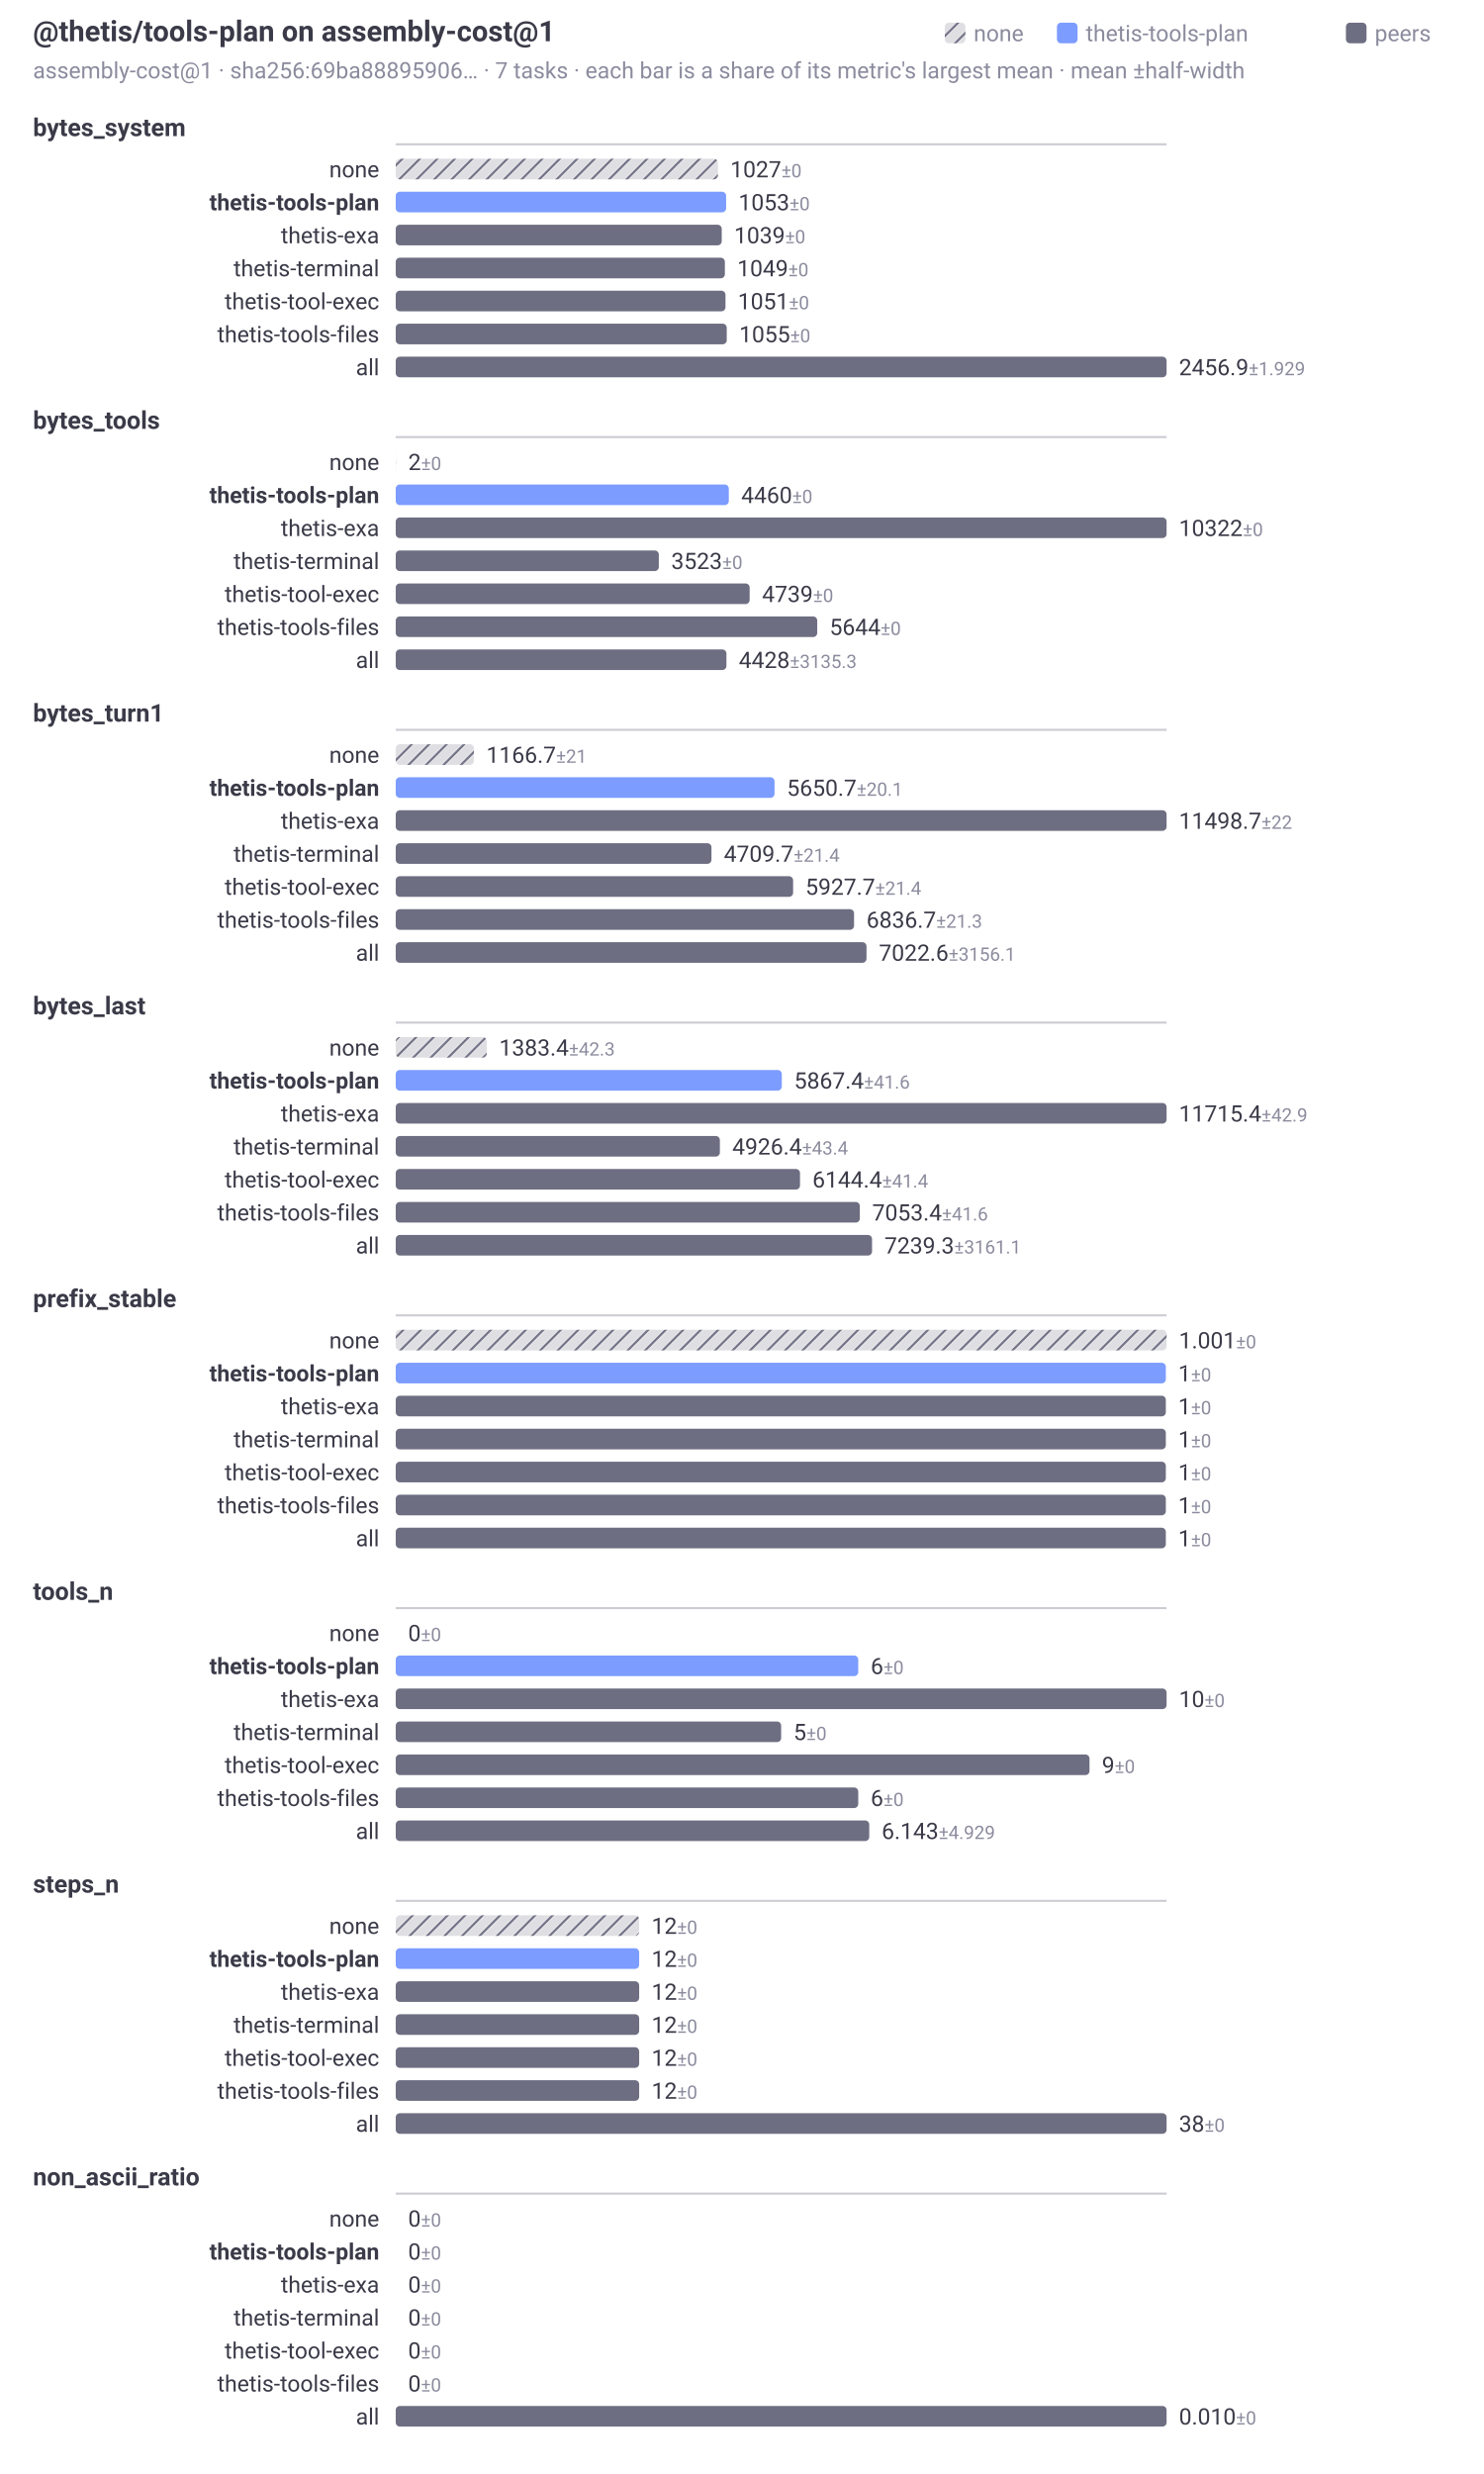
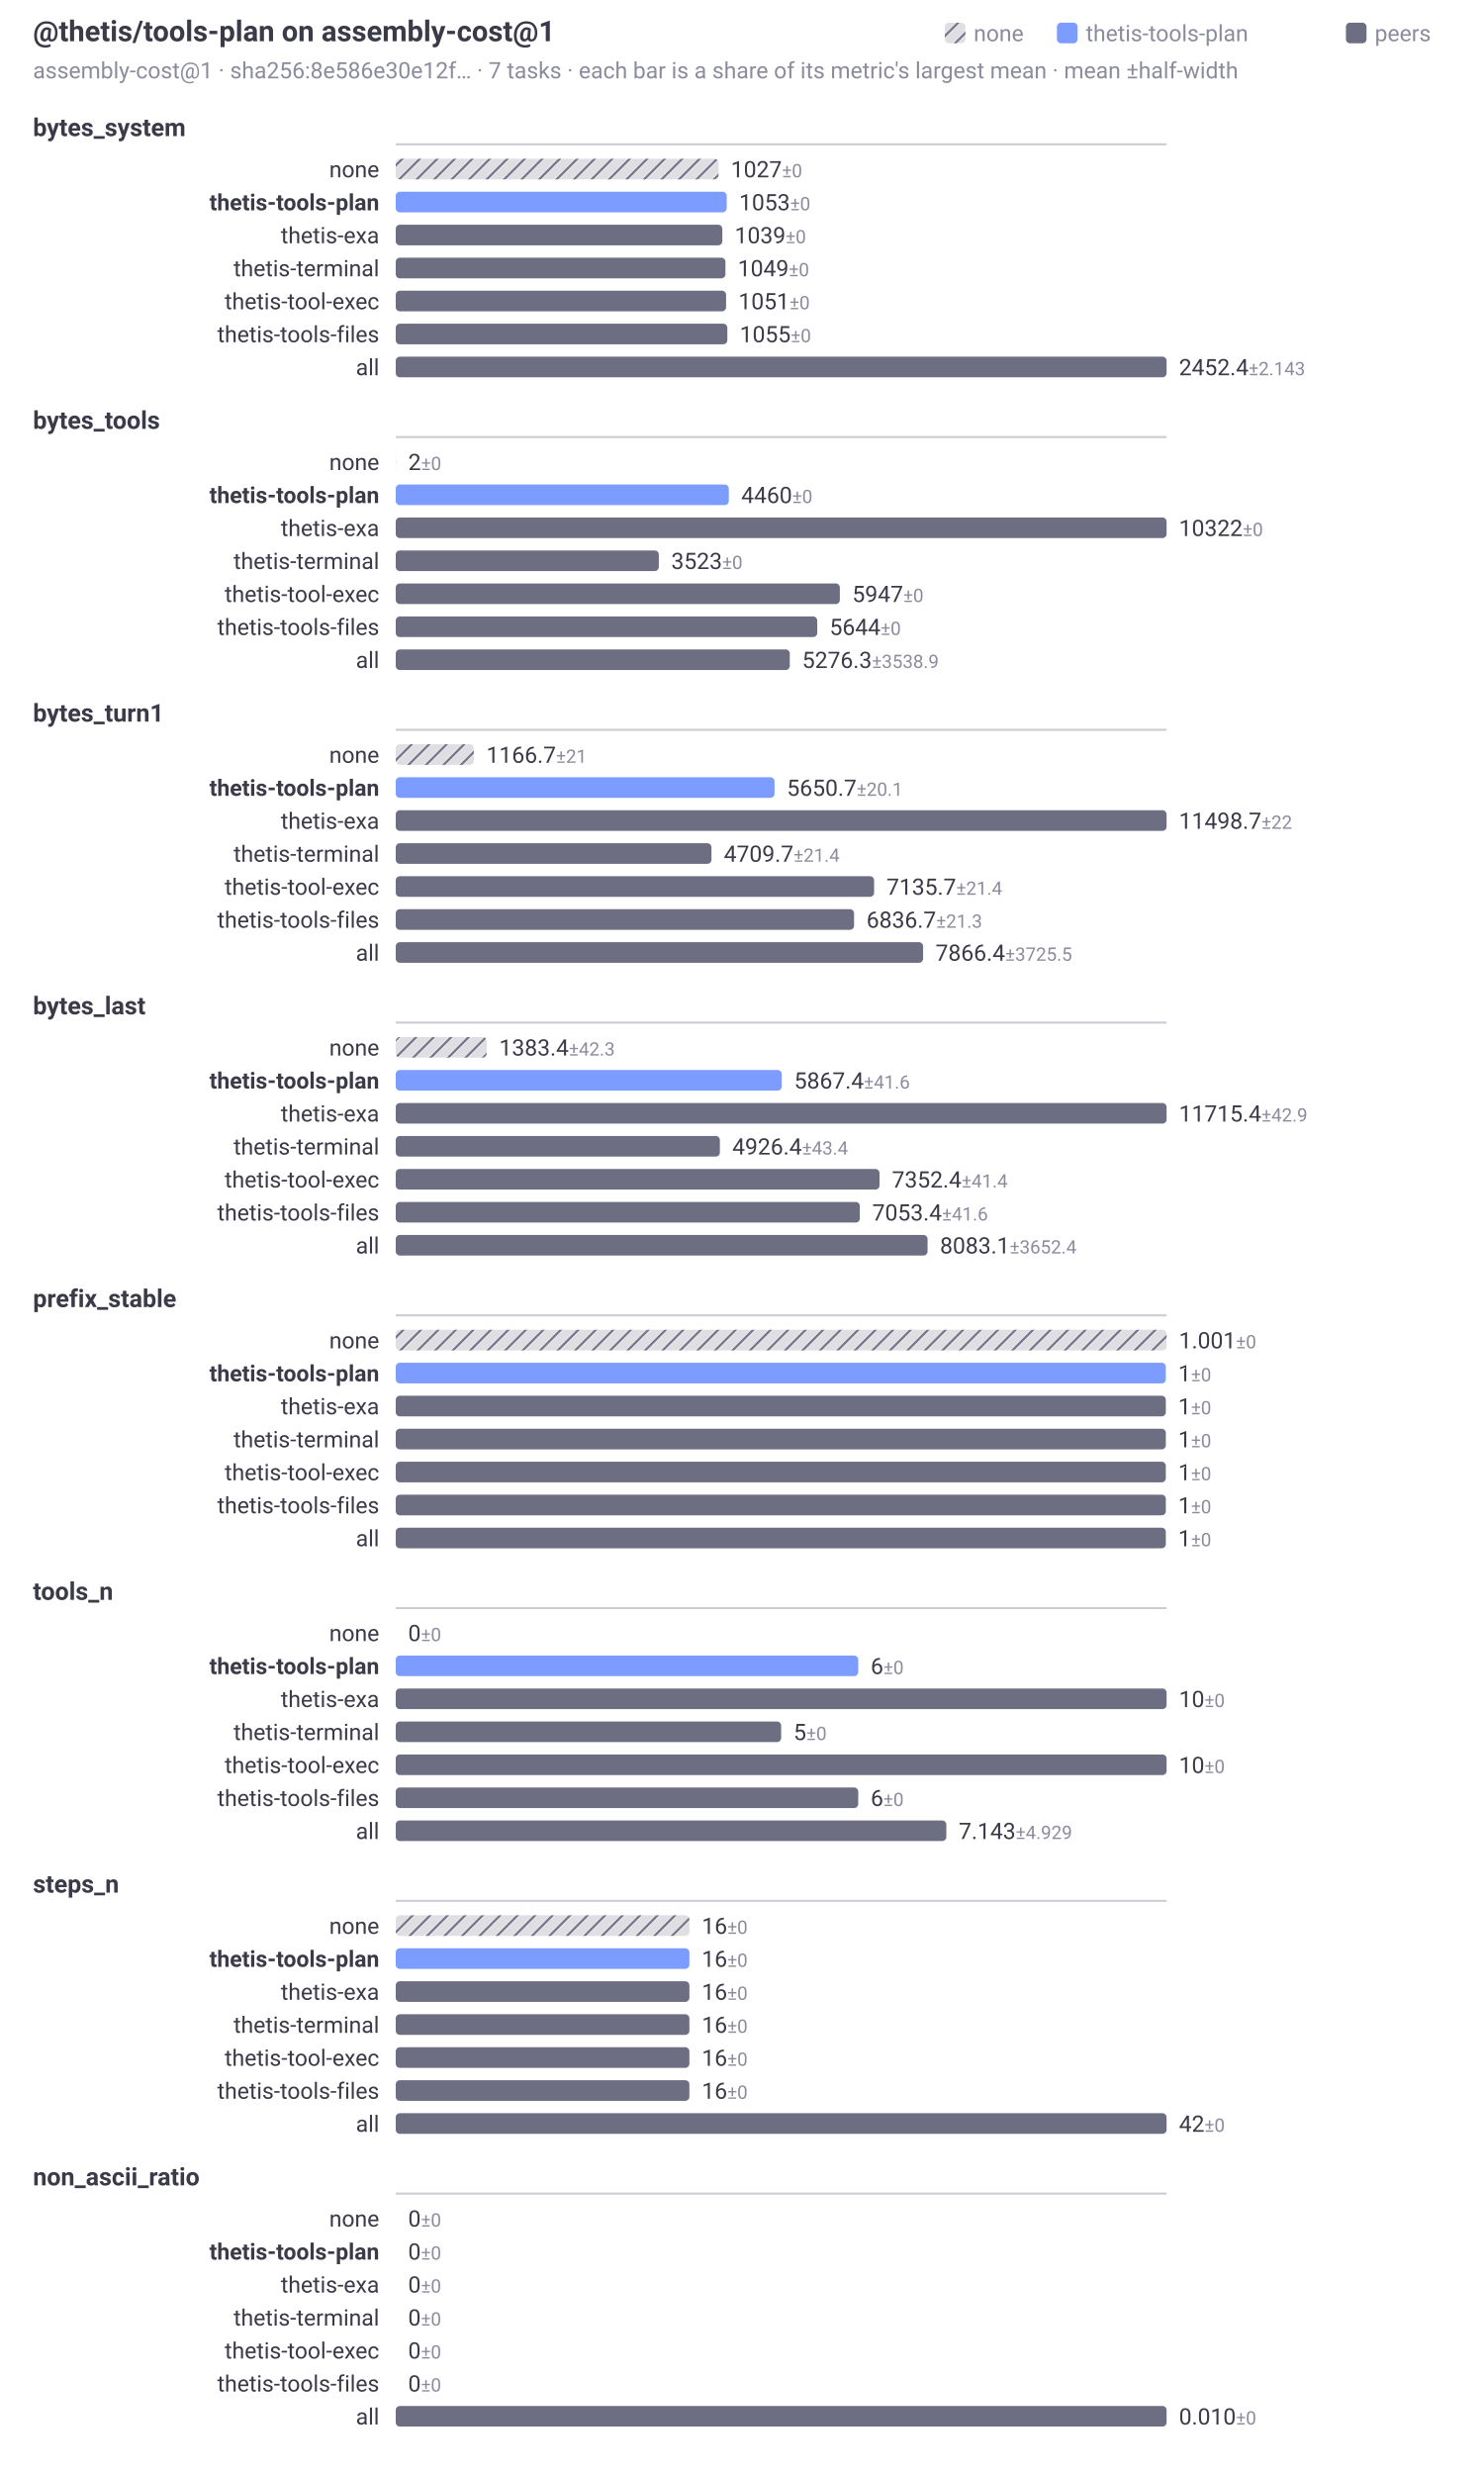
<svg xmlns="http://www.w3.org/2000/svg" width="720" height="1200" viewBox="0 0 720 1200" role="img" aria-labelledby="t d" font-family="system-ui, -apple-system, Segoe UI, Roboto, sans-serif">
  <style>.t{fill:#3a3a48}.f{fill:#8b8b9e}@media (prefers-color-scheme:dark){.t{fill:#d2d2dc}.f{fill:#9a9aae}}</style>
  <defs>
    <pattern id="hatch" width="6" height="6" patternUnits="userSpaceOnUse" patternTransform="rotate(45)">
      <rect width="6" height="6" fill="#6e6e82" fill-opacity="0.22" />
      <line x1="0" y1="0" x2="0" y2="6" stroke="#6e6e82" stroke-width="2" />
    </pattern>
  </defs>
  <text class="t" x="16" y="20" font-size="14" font-weight="600">@thetis/tools-plan on assembly-cost@1</text>
-   <text class="f" x="16" y="38" font-size="11">assembly-cost@1 · sha256:69ba88895906… · 7 tasks · each bar is a share of its metric's largest mean · mean ±half-width</text>
+   <text class="f" x="16" y="38" font-size="11">assembly-cost@1 · sha256:8e586e30e12f… · 7 tasks · each bar is a share of its metric's largest mean · mean ±half-width</text>
  <rect x="653" y="11" width="10" height="10" rx="2" fill="#6e6e82" />
  <text class="f" x="667" y="20" font-size="11">peers</text>
  <rect x="512.8" y="11" width="10" height="10" rx="2" fill="#7c9cff" />
  <text class="f" x="526.8" y="20" font-size="11">thetis-tools-plan</text>
  <rect x="458.4" y="11" width="10" height="10" rx="2" fill="url(#hatch)" />
  <text class="f" x="472.4" y="20" font-size="11">none</text>
  <text class="t" x="16" y="66" font-size="12" font-weight="600">bytes_system</text>
  <line x1="192" y1="70" x2="566" y2="70" stroke="#6e6e82" stroke-opacity="0.35" stroke-width="1" />
  <text class="t" x="184" y="86" font-size="11" text-anchor="end">none</text>
-   <rect x="192" y="77" width="156.34" height="10" rx="2" fill="url(#hatch)" />
-   <text class="t" x="354.34" y="86" font-size="11">1027<tspan class="f" font-size="9"> ±0</tspan>
+   <rect x="192" y="77" width="156.62" height="10" rx="2" fill="url(#hatch)" />
+   <text class="t" x="354.62" y="86" font-size="11">1027<tspan class="f" font-size="9"> ±0</tspan>
  </text>
  <text class="t" x="184" y="102" font-size="11" text-anchor="end" font-weight="600">thetis-tools-plan</text>
-   <rect x="192" y="93" width="160.3" height="10" rx="2" fill="#7c9cff" />
-   <text class="t" x="358.3" y="102" font-size="11">1053<tspan class="f" font-size="9"> ±0</tspan>
+   <rect x="192" y="93" width="160.58" height="10" rx="2" fill="#7c9cff" />
+   <text class="t" x="358.58" y="102" font-size="11">1053<tspan class="f" font-size="9"> ±0</tspan>
  </text>
  <text class="t" x="184" y="118" font-size="11" text-anchor="end">thetis-exa</text>
-   <rect x="192" y="109" width="158.16" height="10" rx="2" fill="#6e6e82" />
-   <text class="t" x="356.16" y="118" font-size="11">1039<tspan class="f" font-size="9"> ±0</tspan>
+   <rect x="192" y="109" width="158.45" height="10" rx="2" fill="#6e6e82" />
+   <text class="t" x="356.45" y="118" font-size="11">1039<tspan class="f" font-size="9"> ±0</tspan>
  </text>
  <text class="t" x="184" y="134" font-size="11" text-anchor="end">thetis-terminal</text>
-   <rect x="192" y="125" width="159.69" height="10" rx="2" fill="#6e6e82" />
-   <text class="t" x="357.69" y="134" font-size="11">1049<tspan class="f" font-size="9"> ±0</tspan>
+   <rect x="192" y="125" width="159.97" height="10" rx="2" fill="#6e6e82" />
+   <text class="t" x="357.97" y="134" font-size="11">1049<tspan class="f" font-size="9"> ±0</tspan>
  </text>
  <text class="t" x="184" y="150" font-size="11" text-anchor="end">thetis-tool-exec</text>
-   <rect x="192" y="141" width="159.99" height="10" rx="2" fill="#6e6e82" />
-   <text class="t" x="357.99" y="150" font-size="11">1051<tspan class="f" font-size="9"> ±0</tspan>
+   <rect x="192" y="141" width="160.28" height="10" rx="2" fill="#6e6e82" />
+   <text class="t" x="358.28" y="150" font-size="11">1051<tspan class="f" font-size="9"> ±0</tspan>
  </text>
  <text class="t" x="184" y="166" font-size="11" text-anchor="end">thetis-tools-files</text>
-   <rect x="192" y="157" width="160.6" height="10" rx="2" fill="#6e6e82" />
-   <text class="t" x="358.6" y="166" font-size="11">1055<tspan class="f" font-size="9"> ±0</tspan>
+   <rect x="192" y="157" width="160.89" height="10" rx="2" fill="#6e6e82" />
+   <text class="t" x="358.89" y="166" font-size="11">1055<tspan class="f" font-size="9"> ±0</tspan>
  </text>
  <text class="t" x="184" y="182" font-size="11" text-anchor="end">all</text>
  <rect x="192" y="173" width="374" height="10" rx="2" fill="#6e6e82" />
-   <text class="t" x="572" y="182" font-size="11">2456.9<tspan class="f" font-size="9"> ±1.929</tspan>
+   <text class="t" x="572" y="182" font-size="11">2452.4<tspan class="f" font-size="9"> ±2.143</tspan>
  </text>
  <text class="t" x="16" y="208" font-size="12" font-weight="600">bytes_tools</text>
  <line x1="192" y1="212" x2="566" y2="212" stroke="#6e6e82" stroke-opacity="0.35" stroke-width="1" />
  <text class="t" x="184" y="228" font-size="11" text-anchor="end">none</text>
  <rect x="192" y="219" width="0.07" height="10" rx="2" fill="url(#hatch)" />
  <text class="t" x="198.07" y="228" font-size="11">2<tspan class="f" font-size="9"> ±0</tspan>
  </text>
  <text class="t" x="184" y="244" font-size="11" text-anchor="end" font-weight="600">thetis-tools-plan</text>
  <rect x="192" y="235" width="161.6" height="10" rx="2" fill="#7c9cff" />
  <text class="t" x="359.6" y="244" font-size="11">4460<tspan class="f" font-size="9"> ±0</tspan>
  </text>
  <text class="t" x="184" y="260" font-size="11" text-anchor="end">thetis-exa</text>
  <rect x="192" y="251" width="374" height="10" rx="2" fill="#6e6e82" />
  <text class="t" x="572" y="260" font-size="11">10322<tspan class="f" font-size="9"> ±0</tspan>
  </text>
  <text class="t" x="184" y="276" font-size="11" text-anchor="end">thetis-terminal</text>
  <rect x="192" y="267" width="127.65" height="10" rx="2" fill="#6e6e82" />
  <text class="t" x="325.65" y="276" font-size="11">3523<tspan class="f" font-size="9"> ±0</tspan>
  </text>
  <text class="t" x="184" y="292" font-size="11" text-anchor="end">thetis-tool-exec</text>
-   <rect x="192" y="283" width="171.71" height="10" rx="2" fill="#6e6e82" />
-   <text class="t" x="369.71" y="292" font-size="11">4739<tspan class="f" font-size="9"> ±0</tspan>
+   <rect x="192" y="283" width="215.48" height="10" rx="2" fill="#6e6e82" />
+   <text class="t" x="413.48" y="292" font-size="11">5947<tspan class="f" font-size="9"> ±0</tspan>
  </text>
  <text class="t" x="184" y="308" font-size="11" text-anchor="end">thetis-tools-files</text>
  <rect x="192" y="299" width="204.5" height="10" rx="2" fill="#6e6e82" />
  <text class="t" x="402.5" y="308" font-size="11">5644<tspan class="f" font-size="9"> ±0</tspan>
  </text>
  <text class="t" x="184" y="324" font-size="11" text-anchor="end">all</text>
-   <rect x="192" y="315" width="160.44" height="10" rx="2" fill="#6e6e82" />
-   <text class="t" x="358.44" y="324" font-size="11">4428<tspan class="f" font-size="9"> ±3135.3</tspan>
+   <rect x="192" y="315" width="191.18" height="10" rx="2" fill="#6e6e82" />
+   <text class="t" x="389.18" y="324" font-size="11">5276.3<tspan class="f" font-size="9"> ±3538.9</tspan>
  </text>
  <text class="t" x="16" y="350" font-size="12" font-weight="600">bytes_turn1</text>
  <line x1="192" y1="354" x2="566" y2="354" stroke="#6e6e82" stroke-opacity="0.35" stroke-width="1" />
  <text class="t" x="184" y="370" font-size="11" text-anchor="end">none</text>
  <rect x="192" y="361" width="37.95" height="10" rx="2" fill="url(#hatch)" />
  <text class="t" x="235.95" y="370" font-size="11">1166.7<tspan class="f" font-size="9"> ±21</tspan>
  </text>
  <text class="t" x="184" y="386" font-size="11" text-anchor="end" font-weight="600">thetis-tools-plan</text>
  <rect x="192" y="377" width="183.79" height="10" rx="2" fill="#7c9cff" />
  <text class="t" x="381.79" y="386" font-size="11">5650.7<tspan class="f" font-size="9"> ±20.1</tspan>
  </text>
  <text class="t" x="184" y="402" font-size="11" text-anchor="end">thetis-exa</text>
  <rect x="192" y="393" width="374" height="10" rx="2" fill="#6e6e82" />
  <text class="t" x="572" y="402" font-size="11">11498.7<tspan class="f" font-size="9"> ±22</tspan>
  </text>
  <text class="t" x="184" y="418" font-size="11" text-anchor="end">thetis-terminal</text>
  <rect x="192" y="409" width="153.19" height="10" rx="2" fill="#6e6e82" />
  <text class="t" x="351.19" y="418" font-size="11">4709.7<tspan class="f" font-size="9"> ±21.4</tspan>
  </text>
  <text class="t" x="184" y="434" font-size="11" text-anchor="end">thetis-tool-exec</text>
-   <rect x="192" y="425" width="192.8" height="10" rx="2" fill="#6e6e82" />
-   <text class="t" x="390.8" y="434" font-size="11">5927.7<tspan class="f" font-size="9"> ±21.4</tspan>
+   <rect x="192" y="425" width="232.09" height="10" rx="2" fill="#6e6e82" />
+   <text class="t" x="430.09" y="434" font-size="11">7135.7<tspan class="f" font-size="9"> ±21.4</tspan>
  </text>
  <text class="t" x="184" y="450" font-size="11" text-anchor="end">thetis-tools-files</text>
  <rect x="192" y="441" width="222.37" height="10" rx="2" fill="#6e6e82" />
  <text class="t" x="420.37" y="450" font-size="11">6836.7<tspan class="f" font-size="9"> ±21.3</tspan>
  </text>
  <text class="t" x="184" y="466" font-size="11" text-anchor="end">all</text>
-   <rect x="192" y="457" width="228.41" height="10" rx="2" fill="#6e6e82" />
-   <text class="t" x="426.41" y="466" font-size="11">7022.6<tspan class="f" font-size="9"> ±3156.1</tspan>
+   <rect x="192" y="457" width="255.86" height="10" rx="2" fill="#6e6e82" />
+   <text class="t" x="453.86" y="466" font-size="11">7866.4<tspan class="f" font-size="9"> ±3725.5</tspan>
  </text>
  <text class="t" x="16" y="492" font-size="12" font-weight="600">bytes_last</text>
  <line x1="192" y1="496" x2="566" y2="496" stroke="#6e6e82" stroke-opacity="0.35" stroke-width="1" />
  <text class="t" x="184" y="512" font-size="11" text-anchor="end">none</text>
  <rect x="192" y="503" width="44.16" height="10" rx="2" fill="url(#hatch)" />
  <text class="t" x="242.16" y="512" font-size="11">1383.4<tspan class="f" font-size="9"> ±42.3</tspan>
  </text>
  <text class="t" x="184" y="528" font-size="11" text-anchor="end" font-weight="600">thetis-tools-plan</text>
  <rect x="192" y="519" width="187.31" height="10" rx="2" fill="#7c9cff" />
  <text class="t" x="385.31" y="528" font-size="11">5867.4<tspan class="f" font-size="9"> ±41.6</tspan>
  </text>
  <text class="t" x="184" y="544" font-size="11" text-anchor="end">thetis-exa</text>
  <rect x="192" y="535" width="374" height="10" rx="2" fill="#6e6e82" />
  <text class="t" x="572" y="544" font-size="11">11715.4<tspan class="f" font-size="9"> ±42.9</tspan>
  </text>
  <text class="t" x="184" y="560" font-size="11" text-anchor="end">thetis-terminal</text>
  <rect x="192" y="551" width="157.27" height="10" rx="2" fill="#6e6e82" />
  <text class="t" x="355.27" y="560" font-size="11">4926.4<tspan class="f" font-size="9"> ±43.4</tspan>
  </text>
  <text class="t" x="184" y="576" font-size="11" text-anchor="end">thetis-tool-exec</text>
-   <rect x="192" y="567" width="196.15" height="10" rx="2" fill="#6e6e82" />
-   <text class="t" x="394.15" y="576" font-size="11">6144.4<tspan class="f" font-size="9"> ±41.4</tspan>
+   <rect x="192" y="567" width="234.72" height="10" rx="2" fill="#6e6e82" />
+   <text class="t" x="432.72" y="576" font-size="11">7352.4<tspan class="f" font-size="9"> ±41.4</tspan>
  </text>
  <text class="t" x="184" y="592" font-size="11" text-anchor="end">thetis-tools-files</text>
  <rect x="192" y="583" width="225.17" height="10" rx="2" fill="#6e6e82" />
  <text class="t" x="423.17" y="592" font-size="11">7053.4<tspan class="f" font-size="9"> ±41.6</tspan>
  </text>
  <text class="t" x="184" y="608" font-size="11" text-anchor="end">all</text>
-   <rect x="192" y="599" width="231.1" height="10" rx="2" fill="#6e6e82" />
-   <text class="t" x="429.1" y="608" font-size="11">7239.3<tspan class="f" font-size="9"> ±3161.1</tspan>
+   <rect x="192" y="599" width="258.04" height="10" rx="2" fill="#6e6e82" />
+   <text class="t" x="456.04" y="608" font-size="11">8083.1<tspan class="f" font-size="9"> ±3652.4</tspan>
  </text>
  <text class="t" x="16" y="634" font-size="12" font-weight="600">prefix_stable</text>
  <line x1="192" y1="638" x2="566" y2="638" stroke="#6e6e82" stroke-opacity="0.35" stroke-width="1" />
  <text class="t" x="184" y="654" font-size="11" text-anchor="end">none</text>
  <rect x="192" y="645" width="374" height="10" rx="2" fill="url(#hatch)" />
  <text class="t" x="572" y="654" font-size="11">1.001<tspan class="f" font-size="9"> ±0</tspan>
  </text>
  <text class="t" x="184" y="670" font-size="11" text-anchor="end" font-weight="600">thetis-tools-plan</text>
  <rect x="192" y="661" width="373.63" height="10" rx="2" fill="#7c9cff" />
  <text class="t" x="571.63" y="670" font-size="11">1<tspan class="f" font-size="9"> ±0</tspan>
  </text>
  <text class="t" x="184" y="686" font-size="11" text-anchor="end">thetis-exa</text>
  <rect x="192" y="677" width="373.63" height="10" rx="2" fill="#6e6e82" />
  <text class="t" x="571.63" y="686" font-size="11">1<tspan class="f" font-size="9"> ±0</tspan>
  </text>
  <text class="t" x="184" y="702" font-size="11" text-anchor="end">thetis-terminal</text>
  <rect x="192" y="693" width="373.63" height="10" rx="2" fill="#6e6e82" />
  <text class="t" x="571.63" y="702" font-size="11">1<tspan class="f" font-size="9"> ±0</tspan>
  </text>
  <text class="t" x="184" y="718" font-size="11" text-anchor="end">thetis-tool-exec</text>
  <rect x="192" y="709" width="373.63" height="10" rx="2" fill="#6e6e82" />
  <text class="t" x="571.63" y="718" font-size="11">1<tspan class="f" font-size="9"> ±0</tspan>
  </text>
  <text class="t" x="184" y="734" font-size="11" text-anchor="end">thetis-tools-files</text>
  <rect x="192" y="725" width="373.63" height="10" rx="2" fill="#6e6e82" />
  <text class="t" x="571.63" y="734" font-size="11">1<tspan class="f" font-size="9"> ±0</tspan>
  </text>
  <text class="t" x="184" y="750" font-size="11" text-anchor="end">all</text>
  <rect x="192" y="741" width="373.63" height="10" rx="2" fill="#6e6e82" />
  <text class="t" x="571.63" y="750" font-size="11">1<tspan class="f" font-size="9"> ±0</tspan>
  </text>
  <text class="t" x="16" y="776" font-size="12" font-weight="600">tools_n</text>
  <line x1="192" y1="780" x2="566" y2="780" stroke="#6e6e82" stroke-opacity="0.35" stroke-width="1" />
  <text class="t" x="184" y="796" font-size="11" text-anchor="end">none</text>
  <rect x="192" y="787" width="0" height="10" rx="2" fill="url(#hatch)" />
  <text class="t" x="198" y="796" font-size="11">0<tspan class="f" font-size="9"> ±0</tspan>
  </text>
  <text class="t" x="184" y="812" font-size="11" text-anchor="end" font-weight="600">thetis-tools-plan</text>
  <rect x="192" y="803" width="224.4" height="10" rx="2" fill="#7c9cff" />
  <text class="t" x="422.4" y="812" font-size="11">6<tspan class="f" font-size="9"> ±0</tspan>
  </text>
  <text class="t" x="184" y="828" font-size="11" text-anchor="end">thetis-exa</text>
  <rect x="192" y="819" width="374" height="10" rx="2" fill="#6e6e82" />
  <text class="t" x="572" y="828" font-size="11">10<tspan class="f" font-size="9"> ±0</tspan>
  </text>
  <text class="t" x="184" y="844" font-size="11" text-anchor="end">thetis-terminal</text>
  <rect x="192" y="835" width="187" height="10" rx="2" fill="#6e6e82" />
  <text class="t" x="385" y="844" font-size="11">5<tspan class="f" font-size="9"> ±0</tspan>
  </text>
  <text class="t" x="184" y="860" font-size="11" text-anchor="end">thetis-tool-exec</text>
-   <rect x="192" y="851" width="336.6" height="10" rx="2" fill="#6e6e82" />
-   <text class="t" x="534.6" y="860" font-size="11">9<tspan class="f" font-size="9"> ±0</tspan>
+   <rect x="192" y="851" width="374" height="10" rx="2" fill="#6e6e82" />
+   <text class="t" x="572" y="860" font-size="11">10<tspan class="f" font-size="9"> ±0</tspan>
  </text>
  <text class="t" x="184" y="876" font-size="11" text-anchor="end">thetis-tools-files</text>
  <rect x="192" y="867" width="224.4" height="10" rx="2" fill="#6e6e82" />
  <text class="t" x="422.4" y="876" font-size="11">6<tspan class="f" font-size="9"> ±0</tspan>
  </text>
  <text class="t" x="184" y="892" font-size="11" text-anchor="end">all</text>
-   <rect x="192" y="883" width="229.74" height="10" rx="2" fill="#6e6e82" />
-   <text class="t" x="427.74" y="892" font-size="11">6.143<tspan class="f" font-size="9"> ±4.929</tspan>
+   <rect x="192" y="883" width="267.14" height="10" rx="2" fill="#6e6e82" />
+   <text class="t" x="465.14" y="892" font-size="11">7.143<tspan class="f" font-size="9"> ±4.929</tspan>
  </text>
  <text class="t" x="16" y="918" font-size="12" font-weight="600">steps_n</text>
  <line x1="192" y1="922" x2="566" y2="922" stroke="#6e6e82" stroke-opacity="0.35" stroke-width="1" />
  <text class="t" x="184" y="938" font-size="11" text-anchor="end">none</text>
-   <rect x="192" y="929" width="118.11" height="10" rx="2" fill="url(#hatch)" />
-   <text class="t" x="316.11" y="938" font-size="11">12<tspan class="f" font-size="9"> ±0</tspan>
+   <rect x="192" y="929" width="142.48" height="10" rx="2" fill="url(#hatch)" />
+   <text class="t" x="340.48" y="938" font-size="11">16<tspan class="f" font-size="9"> ±0</tspan>
  </text>
  <text class="t" x="184" y="954" font-size="11" text-anchor="end" font-weight="600">thetis-tools-plan</text>
-   <rect x="192" y="945" width="118.11" height="10" rx="2" fill="#7c9cff" />
-   <text class="t" x="316.11" y="954" font-size="11">12<tspan class="f" font-size="9"> ±0</tspan>
+   <rect x="192" y="945" width="142.48" height="10" rx="2" fill="#7c9cff" />
+   <text class="t" x="340.48" y="954" font-size="11">16<tspan class="f" font-size="9"> ±0</tspan>
  </text>
  <text class="t" x="184" y="970" font-size="11" text-anchor="end">thetis-exa</text>
-   <rect x="192" y="961" width="118.11" height="10" rx="2" fill="#6e6e82" />
-   <text class="t" x="316.11" y="970" font-size="11">12<tspan class="f" font-size="9"> ±0</tspan>
+   <rect x="192" y="961" width="142.48" height="10" rx="2" fill="#6e6e82" />
+   <text class="t" x="340.48" y="970" font-size="11">16<tspan class="f" font-size="9"> ±0</tspan>
  </text>
  <text class="t" x="184" y="986" font-size="11" text-anchor="end">thetis-terminal</text>
-   <rect x="192" y="977" width="118.11" height="10" rx="2" fill="#6e6e82" />
-   <text class="t" x="316.11" y="986" font-size="11">12<tspan class="f" font-size="9"> ±0</tspan>
+   <rect x="192" y="977" width="142.48" height="10" rx="2" fill="#6e6e82" />
+   <text class="t" x="340.48" y="986" font-size="11">16<tspan class="f" font-size="9"> ±0</tspan>
  </text>
  <text class="t" x="184" y="1002" font-size="11" text-anchor="end">thetis-tool-exec</text>
-   <rect x="192" y="993" width="118.11" height="10" rx="2" fill="#6e6e82" />
-   <text class="t" x="316.11" y="1002" font-size="11">12<tspan class="f" font-size="9"> ±0</tspan>
+   <rect x="192" y="993" width="142.48" height="10" rx="2" fill="#6e6e82" />
+   <text class="t" x="340.48" y="1002" font-size="11">16<tspan class="f" font-size="9"> ±0</tspan>
  </text>
  <text class="t" x="184" y="1018" font-size="11" text-anchor="end">thetis-tools-files</text>
-   <rect x="192" y="1009" width="118.11" height="10" rx="2" fill="#6e6e82" />
-   <text class="t" x="316.11" y="1018" font-size="11">12<tspan class="f" font-size="9"> ±0</tspan>
+   <rect x="192" y="1009" width="142.48" height="10" rx="2" fill="#6e6e82" />
+   <text class="t" x="340.48" y="1018" font-size="11">16<tspan class="f" font-size="9"> ±0</tspan>
  </text>
  <text class="t" x="184" y="1034" font-size="11" text-anchor="end">all</text>
  <rect x="192" y="1025" width="374" height="10" rx="2" fill="#6e6e82" />
-   <text class="t" x="572" y="1034" font-size="11">38<tspan class="f" font-size="9"> ±0</tspan>
+   <text class="t" x="572" y="1034" font-size="11">42<tspan class="f" font-size="9"> ±0</tspan>
  </text>
  <text class="t" x="16" y="1060" font-size="12" font-weight="600">non_ascii_ratio</text>
  <line x1="192" y1="1064" x2="566" y2="1064" stroke="#6e6e82" stroke-opacity="0.35" stroke-width="1" />
  <text class="t" x="184" y="1080" font-size="11" text-anchor="end">none</text>
  <rect x="192" y="1071" width="0" height="10" rx="2" fill="url(#hatch)" />
  <text class="t" x="198" y="1080" font-size="11">0<tspan class="f" font-size="9"> ±0</tspan>
  </text>
  <text class="t" x="184" y="1096" font-size="11" text-anchor="end" font-weight="600">thetis-tools-plan</text>
  <rect x="192" y="1087" width="0" height="10" rx="2" fill="#7c9cff" />
  <text class="t" x="198" y="1096" font-size="11">0<tspan class="f" font-size="9"> ±0</tspan>
  </text>
  <text class="t" x="184" y="1112" font-size="11" text-anchor="end">thetis-exa</text>
  <rect x="192" y="1103" width="0" height="10" rx="2" fill="#6e6e82" />
  <text class="t" x="198" y="1112" font-size="11">0<tspan class="f" font-size="9"> ±0</tspan>
  </text>
  <text class="t" x="184" y="1128" font-size="11" text-anchor="end">thetis-terminal</text>
  <rect x="192" y="1119" width="0" height="10" rx="2" fill="#6e6e82" />
  <text class="t" x="198" y="1128" font-size="11">0<tspan class="f" font-size="9"> ±0</tspan>
  </text>
  <text class="t" x="184" y="1144" font-size="11" text-anchor="end">thetis-tool-exec</text>
  <rect x="192" y="1135" width="0" height="10" rx="2" fill="#6e6e82" />
  <text class="t" x="198" y="1144" font-size="11">0<tspan class="f" font-size="9"> ±0</tspan>
  </text>
  <text class="t" x="184" y="1160" font-size="11" text-anchor="end">thetis-tools-files</text>
  <rect x="192" y="1151" width="0" height="10" rx="2" fill="#6e6e82" />
  <text class="t" x="198" y="1160" font-size="11">0<tspan class="f" font-size="9"> ±0</tspan>
  </text>
  <text class="t" x="184" y="1176" font-size="11" text-anchor="end">all</text>
  <rect x="192" y="1167" width="374" height="10" rx="2" fill="#6e6e82" />
  <text class="t" x="572" y="1176" font-size="11">0.010<tspan class="f" font-size="9"> ±0</tspan>
  </text>
</svg>
